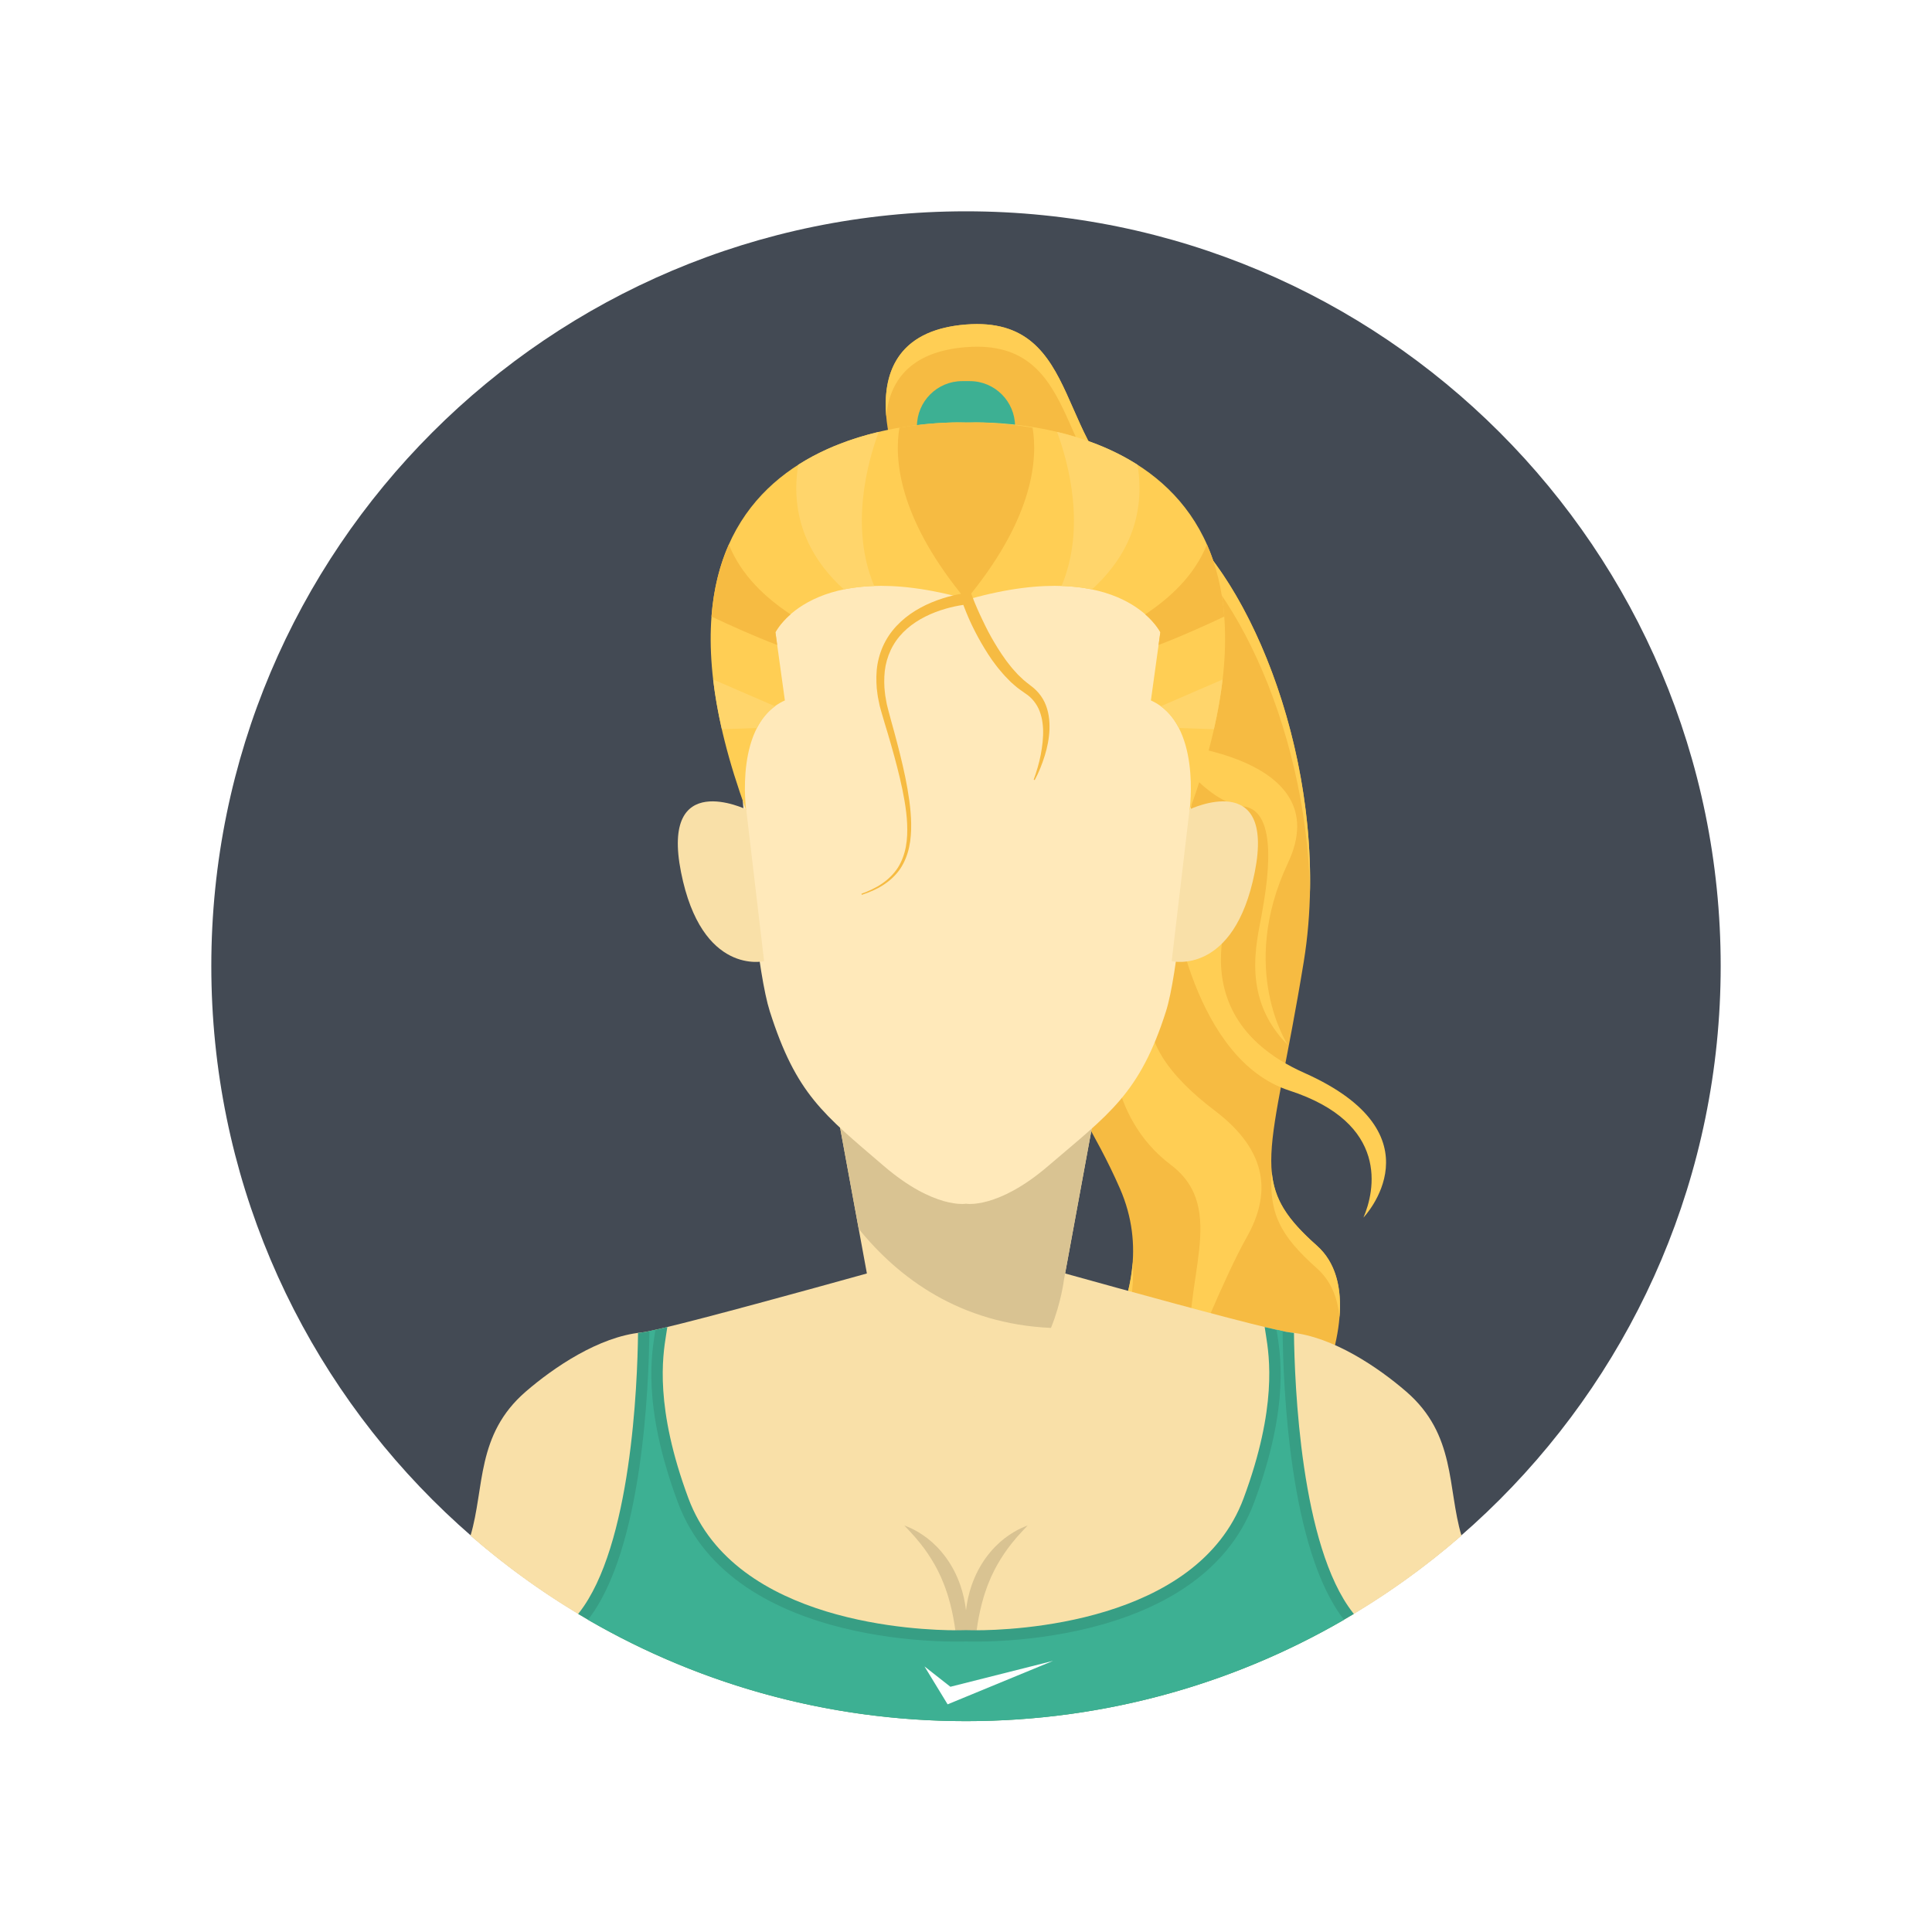
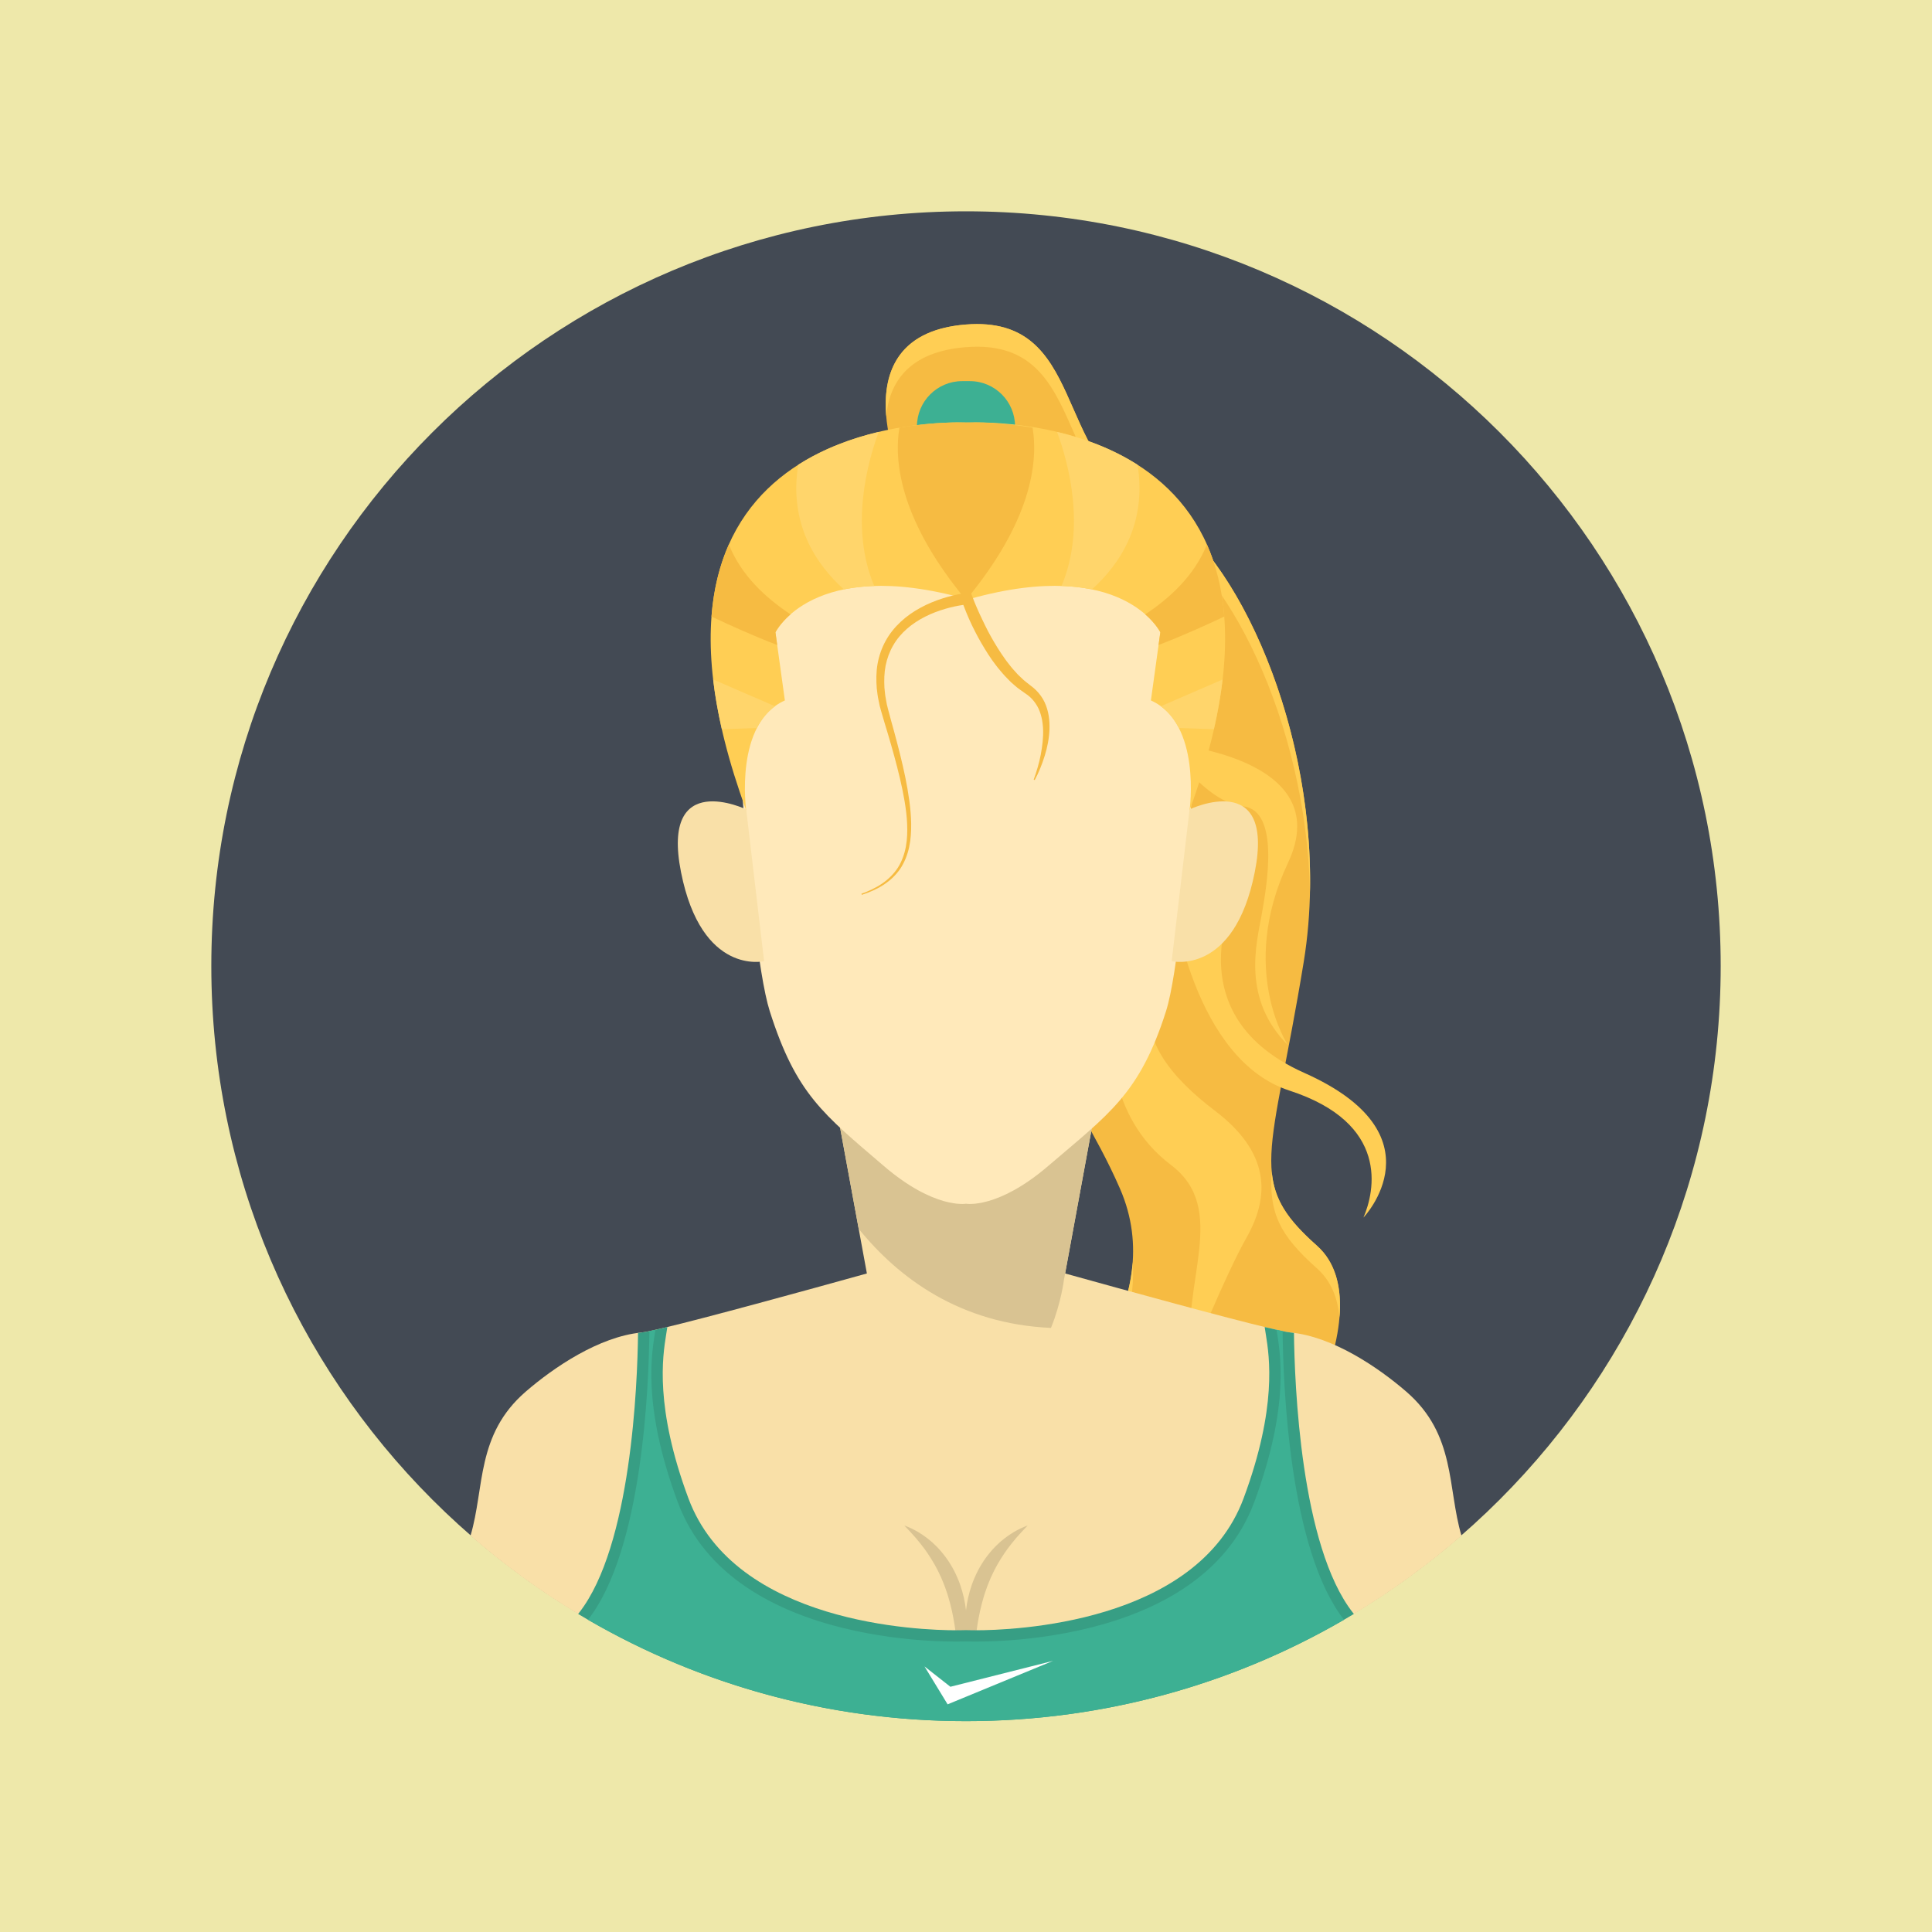
<svg xmlns="http://www.w3.org/2000/svg" id="svg2" version="1.1" width="640" height="640" xml:space="preserve">
  <defs id="defs6">
    <clipPath clipPathUnits="userSpaceOnUse" id="clipPath16">
      <path d="M 0,512 512,512 512,0 0,0 0,512 z" id="path18" />
    </clipPath>
    <clipPath clipPathUnits="userSpaceOnUse" id="clipPath34">
      <path d="M 0,512 512,512 512,0 0,0 0,512 z" id="path36" />
    </clipPath>
  </defs>
  <g id="g10" transform="matrix(1.25,0,0,-1.25,0,640)">
    <g id="g12">
      <g id="g14" clip-path="url(#clipPath16)">
        <path d="m 0,512 -512,0 0,512 512,0 0,-512 z" style="fill:#ffffff;fill-opacity:1;fill-rule:nonzero;stroke:none" id="path20" />
        <path d="m 512,512 -512,0 0,512 512,0 0,-512 z" style="fill:#ffffff;fill-opacity:1;fill-rule:nonzero;stroke:none" id="path22" />
      </g>
    </g>
-     <path d="M 0,0 512,0 512,512 0,512 0,0 z" style="fill:#ffffff;fill-opacity:1;fill-rule:nonzero;stroke:none" id="path24" />
+     <path d="M 0,0 512,0 512,512 0,512 0,0 z" style="fill:#eee8aa;fill-opacity:1;fill-rule:nonzero;stroke:none" id="path24" />
    <g id="g26" transform="translate(0,512.0001)">
      <path d="M 0,0 0,-512 0,0 z" style="fill:#ffffff;fill-opacity:1;fill-rule:nonzero;stroke:none" id="path28" />
    </g>
    <g id="g30">
      <g id="g32" clip-path="url(#clipPath34)">
        <g id="g38" transform="translate(456,256)">
          <path d="m 0,0 c 0,-110.457 -89.543,-200 -200,-200 -110.457,0 -200,89.543 -200,200 0,110.457 89.543,200 200,200 C -89.543,200 0,110.457 0,0" style="fill:#434a54;fill-opacity:1;fill-rule:nonzero;stroke:none" id="path40" />
        </g>
        <g id="g42" transform="translate(238.5,387)">
          <path d="m 0,0 c 0,0 -15.898,36.391 17.5,39 32,2.5 23,-35.5 48,-47 25,-11.5 50,-69.838 41.5,-121.919 C 98.5,-182 91.5,-188.246 110.5,-205.123 129.5,-222 99.328,-272 86.164,-280.5 73,-289 41.5,-250.5 42,-249 c 0.5,1.5 29.611,28.5 16.306,59 C 45,-159.5 28.25,-151.5 52.5,-120.5 76.75,-89.5 0,0 0,0" style="fill:#f6bb42;fill-opacity:1;fill-rule:nonzero;stroke:none" id="path44" />
        </g>
        <g id="g46" transform="translate(300.1729,177.4805)">
          <path d="m 0,0 c -1.561,-21.693 -19.283,-38.313 -19.673,-39.48 -0.083,-0.249 0.714,-1.512 2.153,-3.404 C -12.118,-36.614 1.446,-19.926 0,0" style="fill:#ffce54;fill-opacity:1;fill-rule:nonzero;stroke:none" id="path48" />
        </g>
        <g id="g50" transform="translate(337.0137,201.6064)">
          <path d="m 0,0 c -0.755,-11.02 2.082,-16.932 11.986,-25.729 3.675,-3.264 5.504,-7.771 5.979,-12.973 0.632,7.722 -0.951,14.507 -5.979,18.973 C 4.04,-12.671 0.644,-7.471 0,0" style="fill:#ffce54;fill-opacity:1;fill-rule:nonzero;stroke:none" id="path52" />
        </g>
        <g id="g54" transform="translate(295.6084,279.1934)">
          <path d="m 0,0 c -0.399,-4.845 -1.839,-9.153 -4.608,-12.693 -10.192,-13.028 -13.14,-21.994 -12.148,-30.275 0.799,6.724 4.353,14.31 12.148,24.275 C -0.742,-13.751 0.548,-7.316 0,0" style="fill:#ffce54;fill-opacity:1;fill-rule:nonzero;stroke:none" id="path56" />
        </g>
        <g id="g58" transform="translate(256,420)">
          <path d="M 0,0 C 32,2.5 23,-35.5 48,-47 69.103,-56.707 90.205,-99.787 91.159,-144.308 92.095,-97.722 70.05,-51.143 48,-41 23,-29.5 32,8.5 0,6 -18.964,4.519 -22.032,-7.854 -21.144,-18.271 -20.312,-9.585 -15.396,-1.203 0,0" style="fill:#ffce54;fill-opacity:1;fill-rule:nonzero;stroke:none" id="path60" />
        </g>
        <g id="g62" transform="translate(269,397)">
          <path d="m 0,0 c 0,-6.627 -5.373,-12 -12,-12 l -2,0 c -6.627,0 -12,5.373 -12,12 l 0,2 c 0,6.627 5.373,12 12,12 l 2,0 C -5.373,14 0,8.627 0,2 L 0,0 z" style="fill:#3db093;fill-opacity:1;fill-rule:nonzero;stroke:none" id="path64" />
        </g>
        <g id="g66" transform="translate(309,315)">
          <path d="m 0,0 c 0,0 10.333,-15.667 20.333,-16.667 10,-1 6.333,-21.397 5,-28.865 C 24,-53 20,-67.667 32.333,-80 c 0,0 -13.333,19.999 0,48.333 C 45.666,-3.333 0,0 0,0" style="fill:#ffce54;fill-opacity:1;fill-rule:nonzero;stroke:none" id="path68" />
        </g>
        <g id="g70" transform="translate(329,278.3564)">
          <path d="m 0,0 c 0,0 -20,-34.356 16.667,-50.689 36.667,-16.333 15.666,-38.334 15.666,-38.334 3,7 7,25 -19.666,33.667 -24.999,8.125 -31.249,48.769 -31.242,54.661 0,0.392 0.028,0.631 0.081,0.695 L -23,-30.023 c -4.752,-11.03 4.488,-21.982 15.939,-30.666 14.504,-11 14.746,-22.462 8.394,-33.667 -5.669,-10 -14.666,-32.333 -14.666,-32.333 -2.666,20.667 10.134,39.908 -5.373,51.626 -17.294,13.07 -15.81,34.209 -17.071,41.69 -0.151,0.893 -0.223,1.428 -0.223,1.517 L 0,0 z" style="fill:#ffce54;fill-opacity:1;fill-rule:nonzero;stroke:none" id="path72" />
        </g>
        <g id="g74" transform="translate(372.668,143.2109)">
          <path d="m 0,0 c -7.353,6.355 -19.364,14.563 -30.666,15.666 -7.258,0.709 -86.002,23 -86.002,23 0,0 -78.744,-22.291 -86.002,-23 -11.302,-1.103 -23.313,-9.311 -30.666,-15.666 -13.235,-11.439 -10.854,-25.453 -14.641,-38.188 35.133,-30.605 81.055,-49.144 131.309,-49.144 50.254,0 96.176,18.539 131.309,49.144 C 10.854,-25.453 13.235,-11.439 0,0" style="fill:#f9e0a8;fill-opacity:1;fill-rule:nonzero;stroke:none" id="path76" />
        </g>
        <g id="g78" transform="translate(270.585,107.0059)">
          <path d="m 0,0 c -0.555,-0.244 -1.191,-0.605 -1.927,-1.026 -0.724,-0.433 -1.528,-0.96 -2.362,-1.598 -0.407,-0.333 -0.831,-0.681 -1.27,-1.04 -0.419,-0.382 -0.835,-0.797 -1.274,-1.218 -0.842,-0.87 -1.686,-1.843 -2.465,-2.921 -0.783,-1.075 -1.507,-2.25 -2.156,-3.49 -0.633,-1.246 -1.195,-2.554 -1.657,-3.893 -0.74,-2.172 -1.224,-4.41 -1.474,-6.575 -0.25,2.165 -0.734,4.403 -1.474,6.575 -0.462,1.339 -1.024,2.647 -1.657,3.893 -0.649,1.24 -1.373,2.415 -2.156,3.49 -0.779,1.078 -1.623,2.051 -2.465,2.921 -0.439,0.421 -0.855,0.836 -1.274,1.218 -0.439,0.359 -0.863,0.707 -1.27,1.04 -0.834,0.638 -1.638,1.165 -2.362,1.598 -0.736,0.421 -1.372,0.782 -1.927,1.026 -1.106,0.494 -1.749,0.727 -1.749,0.727 0,0 0.459,-0.531 1.282,-1.372 0.417,-0.412 0.861,-0.985 1.418,-1.561 0.282,-0.286 0.536,-0.639 0.824,-0.983 0.277,-0.357 0.608,-0.684 0.889,-1.089 0.296,-0.385 0.605,-0.786 0.923,-1.201 0.299,-0.427 0.606,-0.867 0.923,-1.32 0.613,-0.914 1.224,-1.891 1.806,-2.926 0.3,-0.511 0.557,-1.059 0.849,-1.591 0.275,-0.544 0.518,-1.113 0.795,-1.665 0.484,-1.144 0.978,-2.304 1.37,-3.507 0.431,-1.188 0.768,-2.412 1.093,-3.621 0.308,-1.215 0.582,-2.424 0.802,-3.61 0.449,-2.369 0.737,-4.633 0.924,-6.598 0.205,-1.968 0.295,-3.636 0.359,-4.818 0.049,-1.19 0.077,-1.871 0.077,-1.871 0,0 0.319,0.617 0.706,1.76 0.39,1.141 0.854,2.808 1.165,4.861 0.052,0.331 0.089,0.688 0.129,1.037 0.04,-0.349 0.077,-0.706 0.129,-1.037 0.311,-2.053 0.775,-3.72 1.165,-4.861 0.387,-1.143 0.706,-1.76 0.706,-1.76 0,0 0.028,0.681 0.077,1.871 0.064,1.182 0.154,2.85 0.359,4.818 0.187,1.965 0.475,4.229 0.924,6.598 0.22,1.186 0.495,2.395 0.802,3.61 0.325,1.209 0.662,2.433 1.093,3.621 0.392,1.203 0.886,2.363 1.37,3.507 0.277,0.552 0.521,1.121 0.795,1.665 0.292,0.532 0.549,1.08 0.849,1.591 0.582,1.035 1.193,2.012 1.806,2.926 0.317,0.453 0.624,0.893 0.923,1.32 0.318,0.415 0.627,0.816 0.923,1.201 0.281,0.405 0.612,0.732 0.889,1.089 0.288,0.344 0.542,0.697 0.824,0.983 0.557,0.576 1.001,1.149 1.418,1.561 C 1.29,0.196 1.749,0.727 1.749,0.727 1.749,0.727 1.106,0.494 0,0" style="fill:#d9c392;fill-opacity:1;fill-rule:nonzero;stroke:none" id="path80" />
        </g>
        <g id="g82" transform="translate(256,256)">
          <path d="m 0,0 -42.25,5.5 16.307,-88.734 c 0,0 3.666,-30.766 25.943,-30.766 22.277,0 25.943,30.766 25.943,30.766 L 42.25,5.5 0,0 z" style="fill:#f9e0a8;fill-opacity:1;fill-rule:nonzero;stroke:none" id="path84" />
        </g>
        <g id="g86" transform="translate(290,246.5)">
          <path d="m 0,0 -69.525,-21.592 7.086,-38.555 c 10.66,-13.146 26.918,-25.187 50.957,-26.265 2.709,6.691 3.425,12.678 3.425,12.678 L 4.07,-7.744 C 1.686,-2.947 0,0 0,0" style="fill:#d9c392;fill-opacity:1;fill-rule:nonzero;stroke:none" id="path88" />
        </g>
        <g id="g90" transform="translate(256,55.8789)">
          <path d="m 0,0 c 37.587,0 72.75,10.373 102.788,28.408 l -0.25,0.319 C 88.693,46.375 87.07,89.299 86.914,102.875 c -0.304,0.039 -0.609,0.094 -0.912,0.123 -1.017,0.1 -3.439,0.623 -6.849,1.449 l 0.183,-1.194 0.139,-0.878 C 80.388,96.629 82.527,83.17 73.561,59.044 61.193,25.767 12.238,24.08 2.551,24.08 c -1.518,0 -2.381,0.036 -2.418,0.038 l -0.134,0.006 -0.131,-0.006 c -0.037,-0.002 -0.902,-0.038 -2.419,-0.038 -9.687,0 -58.641,1.685 -71.01,34.964 -8.966,24.126 -6.827,37.585 -5.914,43.331 l 0.139,0.878 0.183,1.194 c -3.41,-0.826 -5.832,-1.349 -6.849,-1.449 -0.303,-0.029 -0.608,-0.084 -0.912,-0.123 -0.156,-13.576 -1.779,-56.5 -15.624,-74.148 l -0.25,-0.319 C -72.75,10.373 -37.587,0 0,0" style="fill:#379e84;fill-opacity:1;fill-rule:nonzero;stroke:none" id="path92" />
        </g>
        <g id="g94" transform="translate(339.9082,159.2383)">
          <path d="m 0,0 c -0.477,0.099 -1.014,0.215 -1.606,0.348 0.872,-5.7 3.768,-19.615 -5.929,-45.708 -14.728,-39.628 -76.373,-36.878 -76.373,-36.878 0,0 -61.646,-2.75 -76.373,36.878 -9.698,26.093 -6.801,40.008 -5.929,45.708 -0.593,-0.133 -1.13,-0.249 -1.606,-0.348 -0.137,-14.463 -1.784,-58.019 -16.27,-76.484 29.458,-17.085 63.673,-26.875 100.178,-26.875 36.505,0 70.72,9.79 100.178,26.875 C 1.783,-58.019 0.137,-14.463 0,0" style="fill:#3db093;fill-opacity:1;fill-rule:nonzero;stroke:none" id="path96" />
        </g>
        <g id="g98" transform="translate(245,70.3828)">
          <path d="M 0,0 6.128,-10.05 34.072,1.471 6.863,-5.393 0,0 z" style="fill:#ffffff;fill-opacity:1;fill-rule:nonzero;stroke:none" id="path100" />
        </g>
        <g id="g102" transform="translate(256,358)">
          <path d="m 0,0 -63,0 c 0,0 4.785,-94.465 11,-114 7,-22.001 14.237,-27.287 30.226,-41 C -8.366,-166.5 0,-165 0,-165 c 0,0 8.366,-1.5 21.774,10 C 37.763,-141.287 46,-136.001 53,-114 59.215,-94.465 63,0 63,0 L 0,0 z" style="fill:#ffe9ba;fill-opacity:1;fill-rule:nonzero;stroke:none" id="path104" />
        </g>
        <g id="g106" transform="translate(197.75,297.5)">
          <path d="m 0,0 c 0,0 -22.743,10.911 -17.273,-16.638 5.467,-27.55 22.017,-23.583 22.017,-23.583 L 0,0 z" style="fill:#f9e0a8;fill-opacity:1;fill-rule:nonzero;stroke:none" id="path108" />
        </g>
        <g id="g110" transform="translate(315.25,297.5)">
          <path d="M 0,0 C 0,0 22.743,10.911 17.273,-16.638 11.806,-44.188 -4.744,-40.221 -4.744,-40.221 L 0,0 z" style="fill:#f9e0a8;fill-opacity:1;fill-rule:nonzero;stroke:none" id="path112" />
        </g>
        <g id="g114" transform="translate(256.5,400.0225)">
          <path d="m 0,0 c -7.415,0.277 -96.867,1.511 -58.75,-102.772 0,0 -3.25,23.125 10.25,29.125 l -2.5,18.062 c 0,0 9.854,20.207 50.5,8.834 l 0,-0.271 c 0.171,0.048 0.33,0.087 0.5,0.135 0.17,-0.048 0.5,0.136 0.5,0.136 40.646,11.373 50.5,-8.834 50.5,-8.834 l -2.5,-18.062 c 13.5,-6 10.25,-29.125 10.25,-29.125 C 96.867,1.511 7.415,0.277 0,0" style="fill:#ffce54;fill-opacity:1;fill-rule:nonzero;stroke:none" id="path116" />
        </g>
        <g id="g118" transform="translate(232.8711,397.542)">
          <path d="m 0,0 c -6.929,-1.642 -14.462,-4.331 -21.334,-8.719 -2.509,-15.544 4.62,-26.28 12.1,-33.026 2.386,0.49 5.061,0.814 8.048,0.908 C -7.748,-25.299 -2.952,-7.972 0,0" style="fill:#ffd56b;fill-opacity:1;fill-rule:nonzero;stroke:none" id="path120" />
        </g>
        <g id="g122" transform="translate(193.1582,367.71)">
          <path d="m 0,0 c -2.401,-5.416 -4.038,-11.728 -4.604,-19.097 5.013,-2.375 11.439,-5.273 17.412,-7.539 l -0.466,3.364 c 0,0 1.088,2.209 3.995,4.752 C 9.772,-14.16 3.249,-8.188 0,0" style="fill:#f6bb42;fill-opacity:1;fill-rule:nonzero;stroke:none" id="path124" />
        </g>
        <g id="g126" transform="translate(188.9951,331.9277)">
          <path d="m 0,0 c 0.481,-4.136 1.247,-8.53 2.308,-13.182 l 9.293,0.328 c 1.152,2.243 2.706,4.246 4.779,5.766 L 0,0 z" style="fill:#ffd56b;fill-opacity:1;fill-rule:nonzero;stroke:none" id="path128" />
        </g>
        <g id="g130" transform="translate(280.1289,397.542)">
          <path d="m 0,0 c 6.929,-1.642 14.462,-4.331 21.334,-8.719 2.509,-15.544 -4.62,-26.28 -12.1,-33.026 -2.386,0.49 -5.061,0.814 -8.048,0.908 C 7.748,-25.299 2.952,-7.972 0,0" style="fill:#ffd56b;fill-opacity:1;fill-rule:nonzero;stroke:none" id="path132" />
        </g>
        <g id="g134" transform="translate(319.8418,367.71)">
          <path d="m 0,0 c 2.401,-5.416 4.038,-11.728 4.604,-19.097 -5.013,-2.375 -11.439,-5.273 -17.412,-7.539 l 0.466,3.364 c 0,0 -1.088,2.209 -3.995,4.752 C -9.772,-14.16 -3.249,-8.188 0,0" style="fill:#f6bb42;fill-opacity:1;fill-rule:nonzero;stroke:none" id="path136" />
        </g>
        <g id="g138" transform="translate(324.0049,331.9277)">
          <path d="m 0,0 c -0.481,-4.136 -1.247,-8.53 -2.308,-13.182 l -9.293,0.328 c -1.152,2.243 -2.706,4.246 -4.779,5.766 L 0,0 z" style="fill:#ffd56b;fill-opacity:1;fill-rule:nonzero;stroke:none" id="path140" />
        </g>
        <g id="g142" transform="translate(276.8242,325.915)">
          <path d="m 0,0 c -0.547,1.157 -1.292,2.2 -2.226,3.136 -0.241,0.224 -0.5,0.485 -0.733,0.676 l -0.683,0.533 -1.335,1.053 c -0.437,0.318 -0.828,0.706 -1.22,1.089 -0.388,0.392 -0.818,0.726 -1.173,1.156 l -1.11,1.231 c -0.366,0.416 -0.695,0.869 -1.043,1.301 -0.709,0.852 -1.311,1.807 -1.958,2.716 -0.601,0.948 -1.236,1.872 -1.792,2.853 -0.588,0.958 -1.114,1.96 -1.657,2.948 -0.513,1.007 -1.029,2.012 -1.504,3.039 -0.491,1.019 -0.97,2.045 -1.42,3.082 -0.449,1.03 -0.893,2.098 -1.267,3.114 l -0.32,0.867 c 16.557,20.679 17.633,35.775 16.259,43.953 -8.283,1.427 -15.002,1.441 -17.533,1.379 l -0.109,-0.041 -0.11,0.041 c -2.531,0.062 -9.25,0.048 -17.533,-1.379 -1.376,-8.189 -0.294,-23.314 16.326,-44.035 -1.66,-0.283 -3.231,-0.685 -4.818,-1.188 -2.026,-0.647 -4.011,-1.451 -5.895,-2.478 -3.761,-2.02 -7.185,-4.987 -9.288,-8.839 -1.052,-1.912 -1.755,-4.002 -2.133,-6.128 -0.364,-2.134 -0.364,-4.286 -0.2,-6.401 0.14,-1.052 0.227,-2.104 0.471,-3.149 l 0.323,-1.562 0.407,-1.482 c 0.558,-2.035 1.187,-3.932 1.76,-5.909 1.16,-3.919 2.257,-7.853 3.193,-11.818 0.472,-1.982 0.88,-3.975 1.219,-5.977 0.338,-2.002 0.591,-4.016 0.68,-6.035 0.086,-2.016 0.033,-4.043 -0.335,-6.015 -0.365,-1.967 -1.046,-3.877 -2.11,-5.573 -1.089,-1.677 -2.55,-3.106 -4.219,-4.243 -1.676,-1.147 -3.524,-1.99 -5.456,-2.689 l 0.104,-0.282 c 1.937,0.633 3.877,1.441 5.622,2.559 1.75,1.113 3.321,2.551 4.519,4.278 1.174,1.743 1.954,3.736 2.399,5.779 0.448,2.047 0.567,4.142 0.544,6.217 -0.028,2.078 -0.222,4.144 -0.501,6.192 -0.283,2.047 -0.633,4.082 -1.049,6.099 -0.827,4.038 -1.857,8.021 -2.925,11.986 -0.522,1.97 -1.132,3.98 -1.611,5.909 l -0.372,1.491 -0.26,1.453 c -0.204,0.958 -0.26,1.954 -0.37,2.936 -0.104,1.967 -0.056,3.937 0.314,5.844 0.386,1.898 1.051,3.722 2.014,5.376 1.911,3.336 5.019,5.867 8.498,7.614 1.741,0.885 3.593,1.572 5.484,2.115 1.497,0.434 3.076,0.768 4.596,0.99 0.276,-0.73 0.558,-1.449 0.856,-2.169 0.452,-1.086 0.92,-2.165 1.428,-3.225 0.507,-1.063 1.057,-2.104 1.606,-3.146 0.579,-1.027 1.139,-2.063 1.77,-3.064 0.599,-1.018 1.272,-1.997 1.934,-2.98 0.722,-0.947 1.392,-1.926 2.189,-2.823 0.392,-0.452 0.761,-0.921 1.172,-1.358 l 1.255,-1.296 c 0.4,-0.446 0.892,-0.818 1.337,-1.225 0.456,-0.398 0.907,-0.801 1.422,-1.14 L -5.131,2.337 -4.422,1.84 c 0.22,-0.164 0.367,-0.318 0.559,-0.473 0.732,-0.659 1.385,-1.485 1.901,-2.377 1.035,-1.808 1.477,-3.993 1.568,-6.198 0.074,-2.218 -0.199,-4.475 -0.619,-6.71 -0.218,-1.117 -0.491,-2.228 -0.807,-3.329 -0.326,-1.096 -0.655,-2.202 -1.068,-3.271 l 0.272,-0.128 c 1.107,2.051 1.963,4.224 2.659,6.461 0.695,2.239 1.163,4.573 1.255,6.974 C 1.374,-4.823 1.095,-2.313 0,0" style="fill:#f6bb42;fill-opacity:1;fill-rule:nonzero;stroke:none" id="path144" />
        </g>
      </g>
    </g>
  </g>
</svg>
